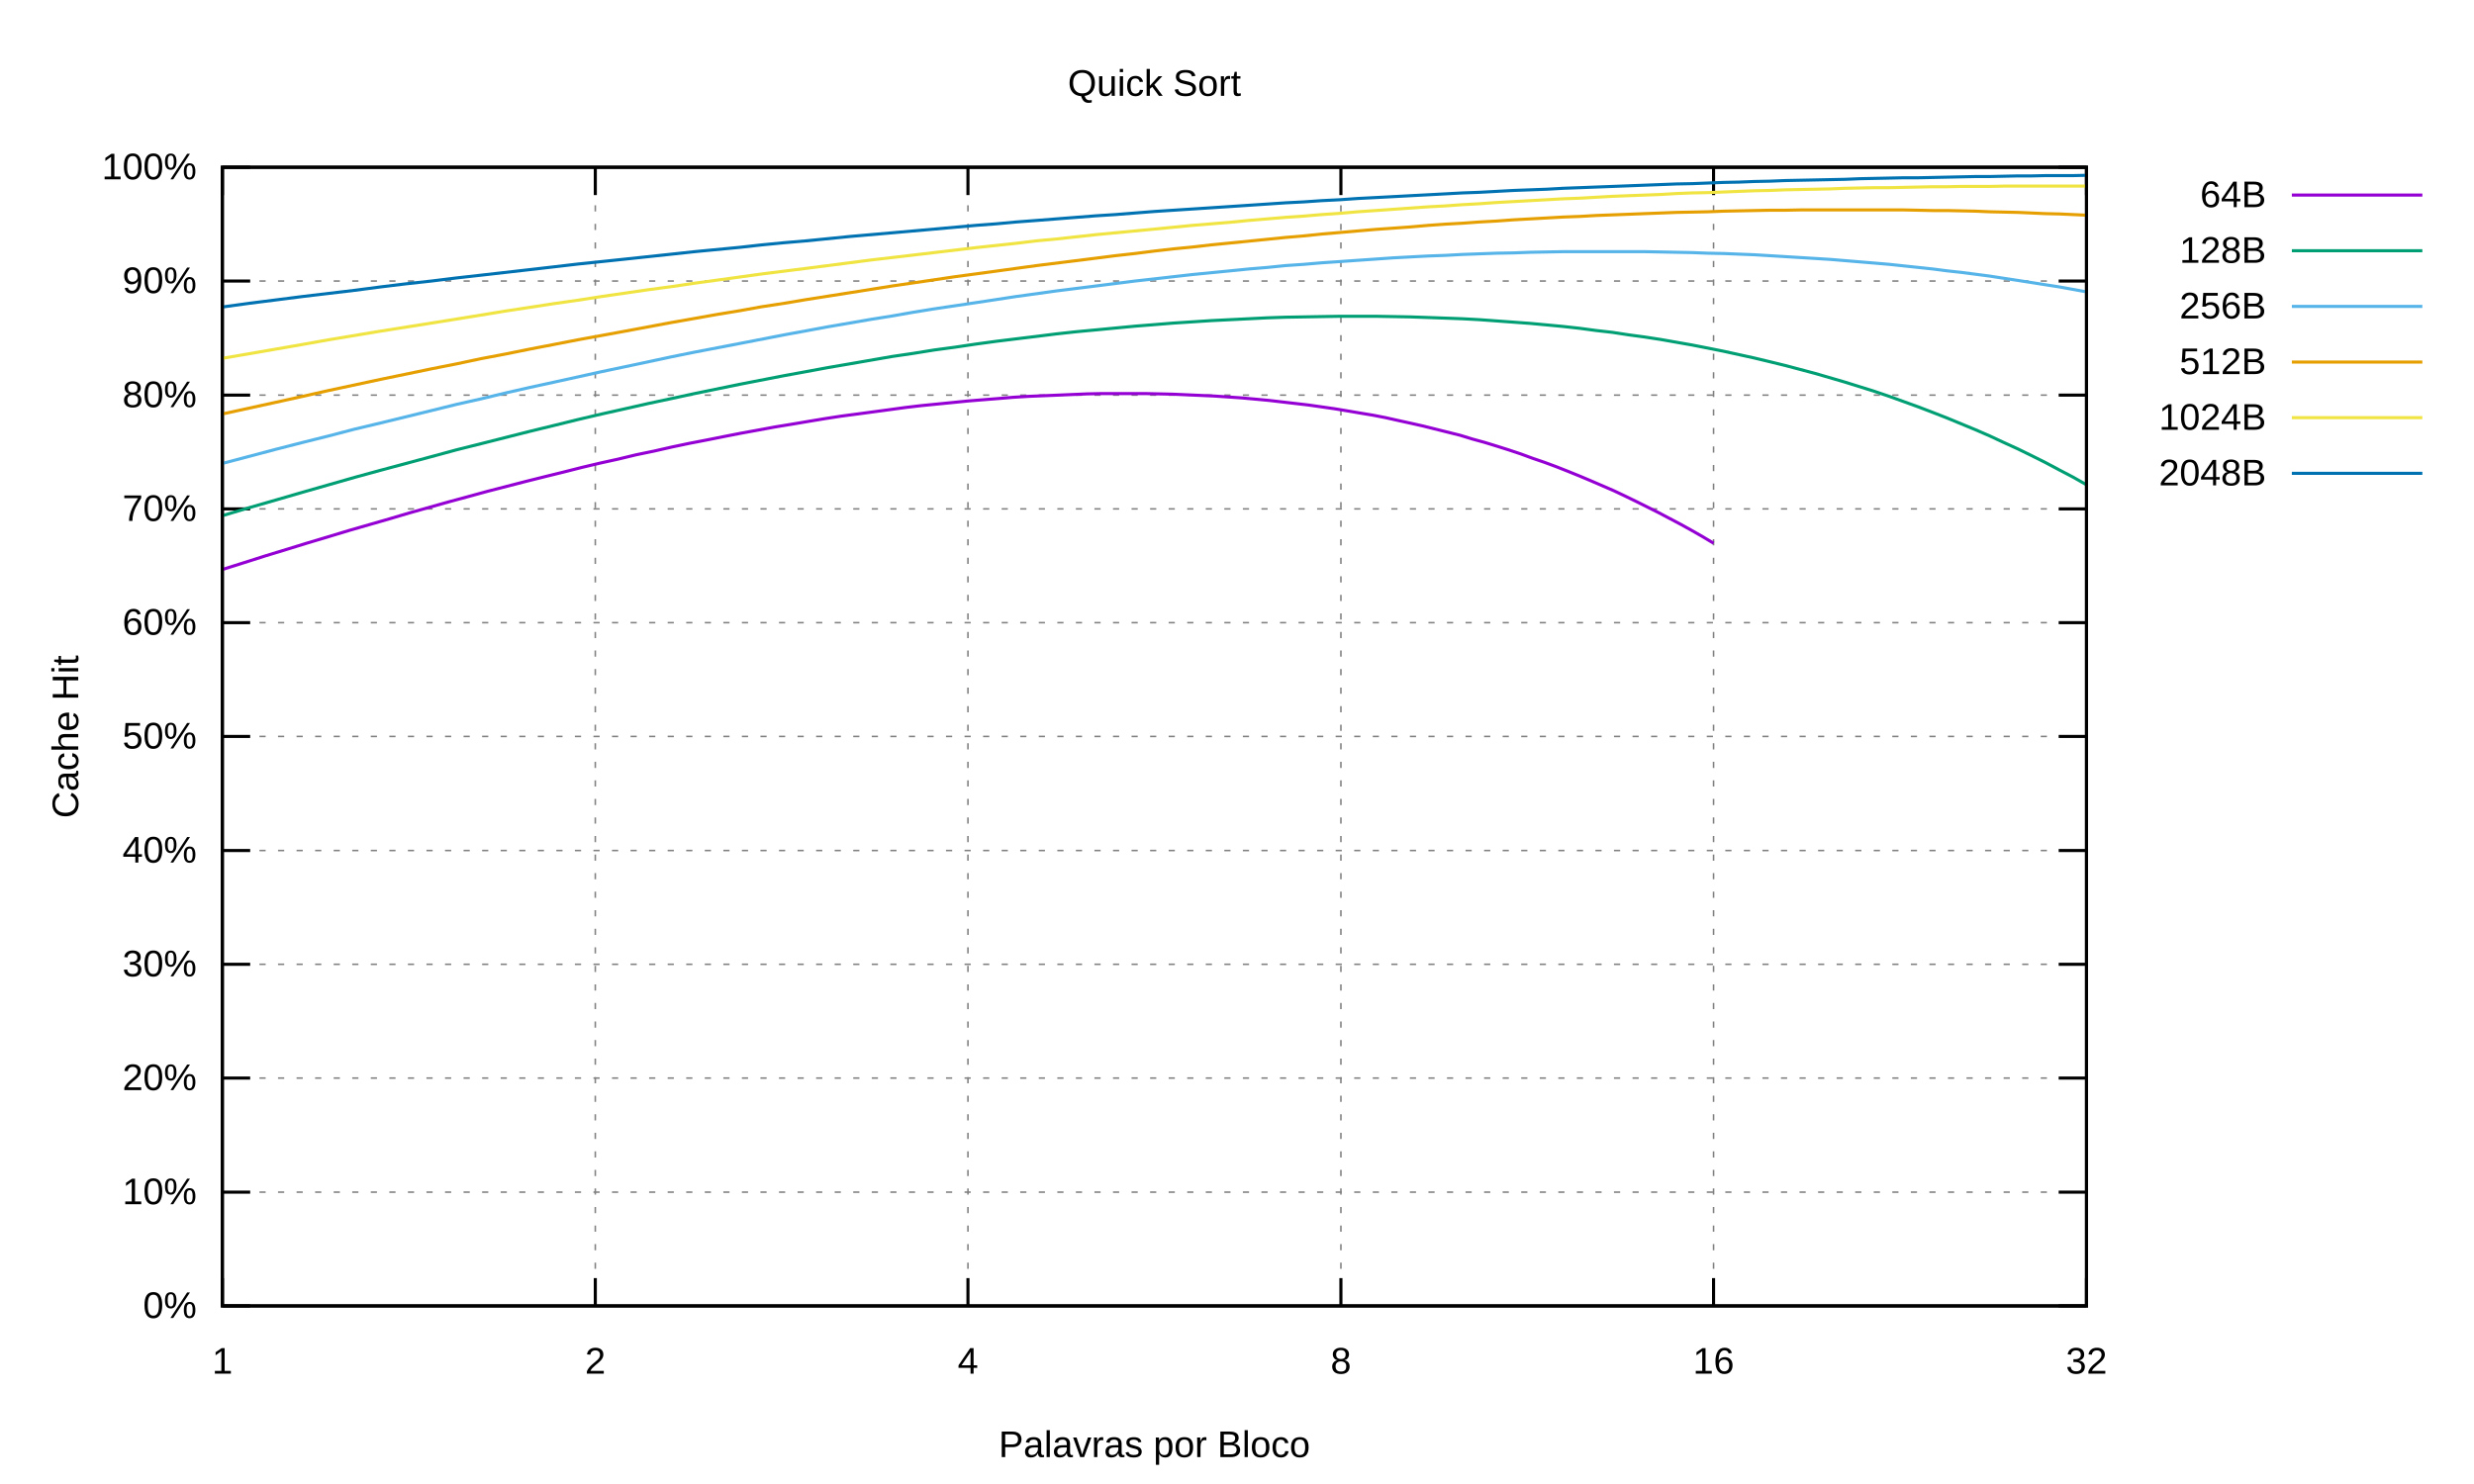
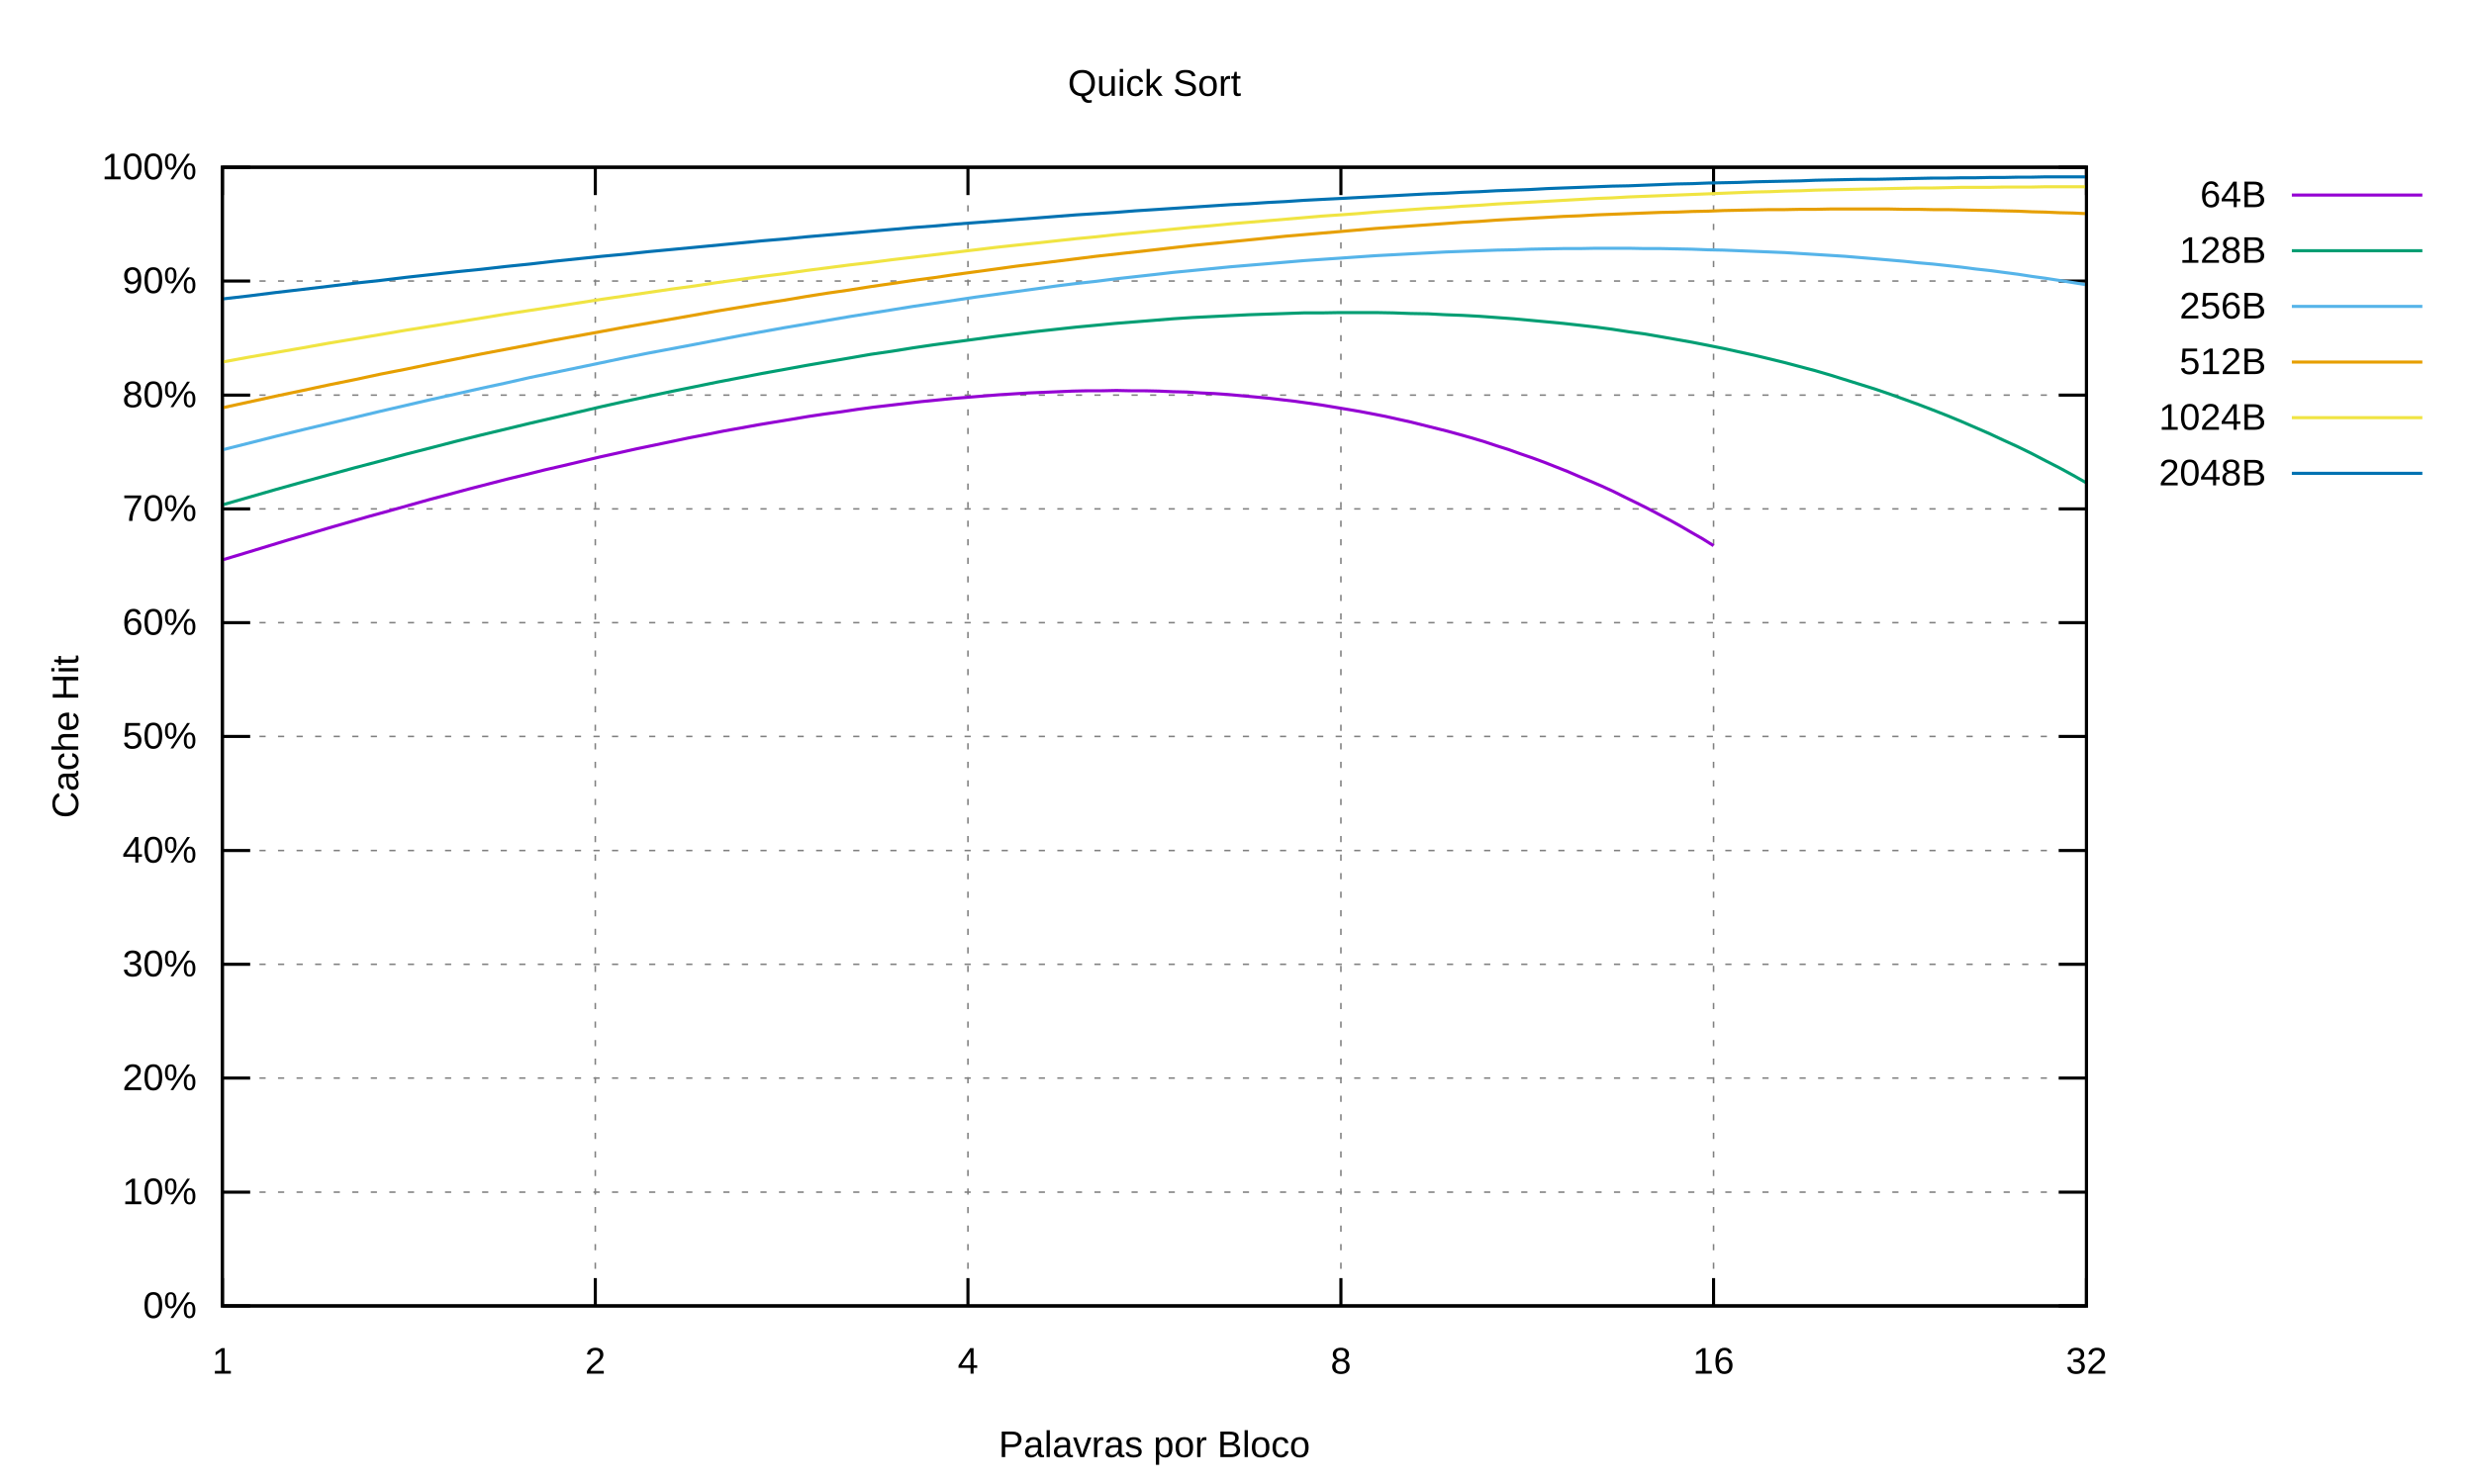
<svg xmlns="http://www.w3.org/2000/svg" xmlns:xlink="http://www.w3.org/1999/xlink" width="800" height="480" viewBox="0 0 800 480">
  <g id="gnuplot_canvas">
    <rect x="0" y="0" width="800" height="480" fill="none" />
    <defs>
      <circle id="gpDot" r="0.5" stroke-width="0.5" stroke="currentColor" />
      <path id="gpPt0" stroke-width="0.222" stroke="currentColor" d="M-1,0 h2 M0,-1 v2" />
      <path id="gpPt1" stroke-width="0.222" stroke="currentColor" d="M-1,-1 L1,1 M1,-1 L-1,1" />
      <path id="gpPt2" stroke-width="0.222" stroke="currentColor" d="M-1,0 L1,0 M0,-1 L0,1 M-1,-1 L1,1 M-1,1 L1,-1" />
      <rect id="gpPt3" stroke-width="0.222" stroke="currentColor" x="-1" y="-1" width="2" height="2" />
      <rect id="gpPt4" stroke-width="0.222" stroke="currentColor" fill="currentColor" x="-1" y="-1" width="2" height="2" />
      <circle id="gpPt5" stroke-width="0.222" stroke="currentColor" cx="0" cy="0" r="1" />
      <use xlink:href="#gpPt5" id="gpPt6" fill="currentColor" stroke="none" />
      <path id="gpPt7" stroke-width="0.222" stroke="currentColor" d="M0,-1.33 L-1.33,0.67 L1.33,0.67 z" />
      <use xlink:href="#gpPt7" id="gpPt8" fill="currentColor" stroke="none" />
      <use xlink:href="#gpPt7" id="gpPt9" stroke="currentColor" transform="rotate(180)" />
      <use xlink:href="#gpPt9" id="gpPt10" fill="currentColor" stroke="none" />
      <use xlink:href="#gpPt3" id="gpPt11" stroke="currentColor" transform="rotate(45)" />
      <use xlink:href="#gpPt11" id="gpPt12" fill="currentColor" stroke="none" />
      <path id="gpPt13" stroke-width="0.222" stroke="currentColor" d="M0,1.330 L1.265,0.411 L0.782,-1.067 L-0.782,-1.076 L-1.265,0.411 z" />
      <use xlink:href="#gpPt13" id="gpPt14" fill="currentColor" stroke="none" />
      <filter id="textbox" filterUnits="objectBoundingBox" x="0" y="0" height="1" width="1">
        <feFlood flood-color="white" flood-opacity="1" result="bgnd" />
        <feComposite in="SourceGraphic" in2="bgnd" operator="atop" />
      </filter>
      <filter id="greybox" filterUnits="objectBoundingBox" x="0" y="0" height="1" width="1">
        <feFlood flood-color="lightgrey" flood-opacity="1" result="grey" />
        <feComposite in="SourceGraphic" in2="grey" operator="atop" />
      </filter>
    </defs>
    <g fill="none" color="white" stroke="currentColor" stroke-width="1.00" stroke-linecap="butt" stroke-linejoin="miter">
</g>
    <g fill="none" color="black" stroke="currentColor" stroke-width="1.00" stroke-linecap="butt" stroke-linejoin="miter">
</g>
    <g fill="none" color="black" stroke="black" stroke-width="0.50" stroke-linecap="butt" stroke-linejoin="miter">
</g>
    <g fill="none" color="gray" stroke="currentColor" stroke-width="0.50" stroke-linecap="butt" stroke-linejoin="miter">
      <path stroke="gray" stroke-dasharray="2,4" class="gridline" d="M71.9,422.4 L674.7,422.4  " />
    </g>
    <g fill="none" color="gray" stroke="gray" stroke-width="1.00" stroke-linecap="butt" stroke-linejoin="miter">
</g>
    <g fill="none" color="black" stroke="currentColor" stroke-width="1.00" stroke-linecap="butt" stroke-linejoin="miter">
      <path stroke="black" d="M71.9,422.4 L80.9,422.4 M674.7,422.4 L665.7,422.4  " />
      <g transform="translate(63.6,426.3)" stroke="none" fill="black" font-family="Arial" font-size="12.00" text-anchor="end">
        <text>
          <tspan font-family="Arial">0%</tspan>
        </text>
      </g>
    </g>
    <g fill="none" color="black" stroke="currentColor" stroke-width="1.00" stroke-linecap="butt" stroke-linejoin="miter">
</g>
    <g fill="none" color="black" stroke="black" stroke-width="0.50" stroke-linecap="butt" stroke-linejoin="miter">
</g>
    <g fill="none" color="gray" stroke="currentColor" stroke-width="0.50" stroke-linecap="butt" stroke-linejoin="miter">
      <path stroke="gray" stroke-dasharray="2,4" class="gridline" d="M71.9,385.6 L674.7,385.6  " />
    </g>
    <g fill="none" color="gray" stroke="gray" stroke-width="1.00" stroke-linecap="butt" stroke-linejoin="miter">
</g>
    <g fill="none" color="black" stroke="currentColor" stroke-width="1.00" stroke-linecap="butt" stroke-linejoin="miter">
      <path stroke="black" d="M71.9,385.6 L80.9,385.6 M674.7,385.6 L665.7,385.6  " />
      <g transform="translate(63.6,389.5)" stroke="none" fill="black" font-family="Arial" font-size="12.00" text-anchor="end">
        <text>
          <tspan font-family="Arial">10%</tspan>
        </text>
      </g>
    </g>
    <g fill="none" color="black" stroke="currentColor" stroke-width="1.00" stroke-linecap="butt" stroke-linejoin="miter">
</g>
    <g fill="none" color="black" stroke="black" stroke-width="0.50" stroke-linecap="butt" stroke-linejoin="miter">
</g>
    <g fill="none" color="gray" stroke="currentColor" stroke-width="0.50" stroke-linecap="butt" stroke-linejoin="miter">
      <path stroke="gray" stroke-dasharray="2,4" class="gridline" d="M71.9,348.7 L674.7,348.7  " />
    </g>
    <g fill="none" color="gray" stroke="gray" stroke-width="1.00" stroke-linecap="butt" stroke-linejoin="miter">
</g>
    <g fill="none" color="black" stroke="currentColor" stroke-width="1.00" stroke-linecap="butt" stroke-linejoin="miter">
      <path stroke="black" d="M71.9,348.7 L80.9,348.7 M674.7,348.7 L665.7,348.7  " />
      <g transform="translate(63.6,352.6)" stroke="none" fill="black" font-family="Arial" font-size="12.00" text-anchor="end">
        <text>
          <tspan font-family="Arial">20%</tspan>
        </text>
      </g>
    </g>
    <g fill="none" color="black" stroke="currentColor" stroke-width="1.00" stroke-linecap="butt" stroke-linejoin="miter">
</g>
    <g fill="none" color="black" stroke="black" stroke-width="0.50" stroke-linecap="butt" stroke-linejoin="miter">
</g>
    <g fill="none" color="gray" stroke="currentColor" stroke-width="0.50" stroke-linecap="butt" stroke-linejoin="miter">
      <path stroke="gray" stroke-dasharray="2,4" class="gridline" d="M71.9,311.9 L674.7,311.9  " />
    </g>
    <g fill="none" color="gray" stroke="gray" stroke-width="1.00" stroke-linecap="butt" stroke-linejoin="miter">
</g>
    <g fill="none" color="black" stroke="currentColor" stroke-width="1.00" stroke-linecap="butt" stroke-linejoin="miter">
      <path stroke="black" d="M71.9,311.9 L80.9,311.9 M674.7,311.9 L665.7,311.9  " />
      <g transform="translate(63.6,315.8)" stroke="none" fill="black" font-family="Arial" font-size="12.00" text-anchor="end">
        <text>
          <tspan font-family="Arial">30%</tspan>
        </text>
      </g>
    </g>
    <g fill="none" color="black" stroke="currentColor" stroke-width="1.00" stroke-linecap="butt" stroke-linejoin="miter">
</g>
    <g fill="none" color="black" stroke="black" stroke-width="0.50" stroke-linecap="butt" stroke-linejoin="miter">
</g>
    <g fill="none" color="gray" stroke="currentColor" stroke-width="0.50" stroke-linecap="butt" stroke-linejoin="miter">
      <path stroke="gray" stroke-dasharray="2,4" class="gridline" d="M71.9,275.1 L674.7,275.1  " />
    </g>
    <g fill="none" color="gray" stroke="gray" stroke-width="1.00" stroke-linecap="butt" stroke-linejoin="miter">
</g>
    <g fill="none" color="black" stroke="currentColor" stroke-width="1.00" stroke-linecap="butt" stroke-linejoin="miter">
      <path stroke="black" d="M71.9,275.1 L80.9,275.1 M674.7,275.1 L665.7,275.1  " />
      <g transform="translate(63.6,279.0)" stroke="none" fill="black" font-family="Arial" font-size="12.00" text-anchor="end">
        <text>
          <tspan font-family="Arial">40%</tspan>
        </text>
      </g>
    </g>
    <g fill="none" color="black" stroke="currentColor" stroke-width="1.00" stroke-linecap="butt" stroke-linejoin="miter">
</g>
    <g fill="none" color="black" stroke="black" stroke-width="0.50" stroke-linecap="butt" stroke-linejoin="miter">
</g>
    <g fill="none" color="gray" stroke="currentColor" stroke-width="0.50" stroke-linecap="butt" stroke-linejoin="miter">
      <path stroke="gray" stroke-dasharray="2,4" class="gridline" d="M71.9,238.2 L674.7,238.2  " />
    </g>
    <g fill="none" color="gray" stroke="gray" stroke-width="1.00" stroke-linecap="butt" stroke-linejoin="miter">
</g>
    <g fill="none" color="black" stroke="currentColor" stroke-width="1.00" stroke-linecap="butt" stroke-linejoin="miter">
      <path stroke="black" d="M71.9,238.2 L80.9,238.2 M674.7,238.2 L665.7,238.2  " />
      <g transform="translate(63.6,242.1)" stroke="none" fill="black" font-family="Arial" font-size="12.00" text-anchor="end">
        <text>
          <tspan font-family="Arial">50%</tspan>
        </text>
      </g>
    </g>
    <g fill="none" color="black" stroke="currentColor" stroke-width="1.00" stroke-linecap="butt" stroke-linejoin="miter">
</g>
    <g fill="none" color="black" stroke="black" stroke-width="0.50" stroke-linecap="butt" stroke-linejoin="miter">
</g>
    <g fill="none" color="gray" stroke="currentColor" stroke-width="0.50" stroke-linecap="butt" stroke-linejoin="miter">
      <path stroke="gray" stroke-dasharray="2,4" class="gridline" d="M71.9,201.4 L674.7,201.4  " />
    </g>
    <g fill="none" color="gray" stroke="gray" stroke-width="1.00" stroke-linecap="butt" stroke-linejoin="miter">
</g>
    <g fill="none" color="black" stroke="currentColor" stroke-width="1.00" stroke-linecap="butt" stroke-linejoin="miter">
      <path stroke="black" d="M71.9,201.4 L80.9,201.4 M674.7,201.4 L665.7,201.4  " />
      <g transform="translate(63.6,205.3)" stroke="none" fill="black" font-family="Arial" font-size="12.00" text-anchor="end">
        <text>
          <tspan font-family="Arial">60%</tspan>
        </text>
      </g>
    </g>
    <g fill="none" color="black" stroke="currentColor" stroke-width="1.00" stroke-linecap="butt" stroke-linejoin="miter">
</g>
    <g fill="none" color="black" stroke="black" stroke-width="0.50" stroke-linecap="butt" stroke-linejoin="miter">
</g>
    <g fill="none" color="gray" stroke="currentColor" stroke-width="0.50" stroke-linecap="butt" stroke-linejoin="miter">
      <path stroke="gray" stroke-dasharray="2,4" class="gridline" d="M71.9,164.6 L674.7,164.6  " />
    </g>
    <g fill="none" color="gray" stroke="gray" stroke-width="1.00" stroke-linecap="butt" stroke-linejoin="miter">
</g>
    <g fill="none" color="black" stroke="currentColor" stroke-width="1.00" stroke-linecap="butt" stroke-linejoin="miter">
      <path stroke="black" d="M71.9,164.6 L80.9,164.6 M674.7,164.6 L665.7,164.6  " />
      <g transform="translate(63.6,168.5)" stroke="none" fill="black" font-family="Arial" font-size="12.00" text-anchor="end">
        <text>
          <tspan font-family="Arial">70%</tspan>
        </text>
      </g>
    </g>
    <g fill="none" color="black" stroke="currentColor" stroke-width="1.00" stroke-linecap="butt" stroke-linejoin="miter">
</g>
    <g fill="none" color="black" stroke="black" stroke-width="0.50" stroke-linecap="butt" stroke-linejoin="miter">
</g>
    <g fill="none" color="gray" stroke="currentColor" stroke-width="0.50" stroke-linecap="butt" stroke-linejoin="miter">
      <path stroke="gray" stroke-dasharray="2,4" class="gridline" d="M71.9,127.8 L674.7,127.8  " />
    </g>
    <g fill="none" color="gray" stroke="gray" stroke-width="1.00" stroke-linecap="butt" stroke-linejoin="miter">
</g>
    <g fill="none" color="black" stroke="currentColor" stroke-width="1.00" stroke-linecap="butt" stroke-linejoin="miter">
      <path stroke="black" d="M71.9,127.8 L80.9,127.8 M674.7,127.8 L665.7,127.8  " />
      <g transform="translate(63.6,131.7)" stroke="none" fill="black" font-family="Arial" font-size="12.00" text-anchor="end">
        <text>
          <tspan font-family="Arial">80%</tspan>
        </text>
      </g>
    </g>
    <g fill="none" color="black" stroke="currentColor" stroke-width="1.00" stroke-linecap="butt" stroke-linejoin="miter">
</g>
    <g fill="none" color="black" stroke="black" stroke-width="0.50" stroke-linecap="butt" stroke-linejoin="miter">
</g>
    <g fill="none" color="gray" stroke="currentColor" stroke-width="0.50" stroke-linecap="butt" stroke-linejoin="miter">
      <path stroke="gray" stroke-dasharray="2,4" class="gridline" d="M71.9,90.9 L674.7,90.9  " />
    </g>
    <g fill="none" color="gray" stroke="gray" stroke-width="1.00" stroke-linecap="butt" stroke-linejoin="miter">
</g>
    <g fill="none" color="black" stroke="currentColor" stroke-width="1.00" stroke-linecap="butt" stroke-linejoin="miter">
      <path stroke="black" d="M71.9,90.9 L80.9,90.9 M674.7,90.9 L665.7,90.9  " />
      <g transform="translate(63.6,94.8)" stroke="none" fill="black" font-family="Arial" font-size="12.00" text-anchor="end">
        <text>
          <tspan font-family="Arial">90%</tspan>
        </text>
      </g>
    </g>
    <g fill="none" color="black" stroke="currentColor" stroke-width="1.00" stroke-linecap="butt" stroke-linejoin="miter">
</g>
    <g fill="none" color="black" stroke="black" stroke-width="0.50" stroke-linecap="butt" stroke-linejoin="miter">
</g>
    <g fill="none" color="gray" stroke="currentColor" stroke-width="0.50" stroke-linecap="butt" stroke-linejoin="miter">
      <path stroke="gray" stroke-dasharray="2,4" class="gridline" d="M71.9,54.1 L674.7,54.1  " />
    </g>
    <g fill="none" color="gray" stroke="gray" stroke-width="1.00" stroke-linecap="butt" stroke-linejoin="miter">
</g>
    <g fill="none" color="black" stroke="currentColor" stroke-width="1.00" stroke-linecap="butt" stroke-linejoin="miter">
      <path stroke="black" d="M71.9,54.1 L80.9,54.1 M674.7,54.1 L665.7,54.1  " />
      <g transform="translate(63.6,58.0)" stroke="none" fill="black" font-family="Arial" font-size="12.00" text-anchor="end">
        <text>
          <tspan font-family="Arial">100%</tspan>
        </text>
      </g>
    </g>
    <g fill="none" color="black" stroke="currentColor" stroke-width="1.00" stroke-linecap="butt" stroke-linejoin="miter">
</g>
    <g fill="none" color="black" stroke="black" stroke-width="0.50" stroke-linecap="butt" stroke-linejoin="miter">
</g>
    <g fill="none" color="gray" stroke="currentColor" stroke-width="0.50" stroke-linecap="butt" stroke-linejoin="miter">
      <path stroke="gray" stroke-dasharray="2,4" class="gridline" d="M71.9,422.4 L71.9,54.1  " />
    </g>
    <g fill="none" color="gray" stroke="gray" stroke-width="1.00" stroke-linecap="butt" stroke-linejoin="miter">
</g>
    <g fill="none" color="black" stroke="currentColor" stroke-width="1.00" stroke-linecap="butt" stroke-linejoin="miter">
      <path stroke="black" d="M71.9,422.4 L71.9,413.4 M71.9,54.1 L71.9,63.1  " />
      <g transform="translate(71.9,444.3)" stroke="none" fill="black" font-family="Arial" font-size="12.00" text-anchor="middle">
        <text>
          <tspan font-family="Arial"> 1</tspan>
        </text>
      </g>
    </g>
    <g fill="none" color="black" stroke="currentColor" stroke-width="1.00" stroke-linecap="butt" stroke-linejoin="miter">
</g>
    <g fill="none" color="black" stroke="black" stroke-width="0.50" stroke-linecap="butt" stroke-linejoin="miter">
</g>
    <g fill="none" color="gray" stroke="currentColor" stroke-width="0.50" stroke-linecap="butt" stroke-linejoin="miter">
      <path stroke="gray" stroke-dasharray="2,4" class="gridline" d="M192.5,422.4 L192.5,54.1  " />
    </g>
    <g fill="none" color="gray" stroke="gray" stroke-width="1.00" stroke-linecap="butt" stroke-linejoin="miter">
</g>
    <g fill="none" color="black" stroke="currentColor" stroke-width="1.00" stroke-linecap="butt" stroke-linejoin="miter">
      <path stroke="black" d="M192.5,422.4 L192.5,413.4 M192.5,54.1 L192.5,63.1  " />
      <g transform="translate(192.5,444.3)" stroke="none" fill="black" font-family="Arial" font-size="12.00" text-anchor="middle">
        <text>
          <tspan font-family="Arial"> 2</tspan>
        </text>
      </g>
    </g>
    <g fill="none" color="black" stroke="currentColor" stroke-width="1.00" stroke-linecap="butt" stroke-linejoin="miter">
</g>
    <g fill="none" color="black" stroke="black" stroke-width="0.50" stroke-linecap="butt" stroke-linejoin="miter">
</g>
    <g fill="none" color="gray" stroke="currentColor" stroke-width="0.50" stroke-linecap="butt" stroke-linejoin="miter">
      <path stroke="gray" stroke-dasharray="2,4" class="gridline" d="M313.0,422.4 L313.0,54.1  " />
    </g>
    <g fill="none" color="gray" stroke="gray" stroke-width="1.00" stroke-linecap="butt" stroke-linejoin="miter">
</g>
    <g fill="none" color="black" stroke="currentColor" stroke-width="1.00" stroke-linecap="butt" stroke-linejoin="miter">
      <path stroke="black" d="M313.0,422.4 L313.0,413.4 M313.0,54.1 L313.0,63.1  " />
      <g transform="translate(313.0,444.3)" stroke="none" fill="black" font-family="Arial" font-size="12.00" text-anchor="middle">
        <text>
          <tspan font-family="Arial"> 4</tspan>
        </text>
      </g>
    </g>
    <g fill="none" color="black" stroke="currentColor" stroke-width="1.00" stroke-linecap="butt" stroke-linejoin="miter">
</g>
    <g fill="none" color="black" stroke="black" stroke-width="0.50" stroke-linecap="butt" stroke-linejoin="miter">
</g>
    <g fill="none" color="gray" stroke="currentColor" stroke-width="0.50" stroke-linecap="butt" stroke-linejoin="miter">
      <path stroke="gray" stroke-dasharray="2,4" class="gridline" d="M433.6,422.4 L433.6,54.1  " />
    </g>
    <g fill="none" color="gray" stroke="gray" stroke-width="1.00" stroke-linecap="butt" stroke-linejoin="miter">
</g>
    <g fill="none" color="black" stroke="currentColor" stroke-width="1.00" stroke-linecap="butt" stroke-linejoin="miter">
      <path stroke="black" d="M433.6,422.4 L433.6,413.4 M433.6,54.1 L433.6,63.1  " />
      <g transform="translate(433.6,444.3)" stroke="none" fill="black" font-family="Arial" font-size="12.00" text-anchor="middle">
        <text>
          <tspan font-family="Arial"> 8</tspan>
        </text>
      </g>
    </g>
    <g fill="none" color="black" stroke="currentColor" stroke-width="1.00" stroke-linecap="butt" stroke-linejoin="miter">
</g>
    <g fill="none" color="black" stroke="black" stroke-width="0.50" stroke-linecap="butt" stroke-linejoin="miter">
</g>
    <g fill="none" color="gray" stroke="currentColor" stroke-width="0.50" stroke-linecap="butt" stroke-linejoin="miter">
      <path stroke="gray" stroke-dasharray="2,4" class="gridline" d="M554.1,422.4 L554.1,54.1  " />
    </g>
    <g fill="none" color="gray" stroke="gray" stroke-width="1.00" stroke-linecap="butt" stroke-linejoin="miter">
</g>
    <g fill="none" color="black" stroke="currentColor" stroke-width="1.00" stroke-linecap="butt" stroke-linejoin="miter">
      <path stroke="black" d="M554.1,422.4 L554.1,413.4 M554.1,54.1 L554.1,63.1  " />
      <g transform="translate(554.1,444.3)" stroke="none" fill="black" font-family="Arial" font-size="12.00" text-anchor="middle">
        <text>
          <tspan font-family="Arial"> 16</tspan>
        </text>
      </g>
    </g>
    <g fill="none" color="black" stroke="currentColor" stroke-width="1.00" stroke-linecap="butt" stroke-linejoin="miter">
</g>
    <g fill="none" color="black" stroke="black" stroke-width="0.50" stroke-linecap="butt" stroke-linejoin="miter">
</g>
    <g fill="none" color="gray" stroke="currentColor" stroke-width="0.50" stroke-linecap="butt" stroke-linejoin="miter">
      <path stroke="gray" stroke-dasharray="2,4" class="gridline" d="M674.7,422.4 L674.7,54.1  " />
    </g>
    <g fill="none" color="gray" stroke="gray" stroke-width="1.00" stroke-linecap="butt" stroke-linejoin="miter">
</g>
    <g fill="none" color="black" stroke="currentColor" stroke-width="1.00" stroke-linecap="butt" stroke-linejoin="miter">
      <path stroke="black" d="M674.7,422.4 L674.7,413.4 M674.7,54.1 L674.7,63.1  " />
      <g transform="translate(674.7,444.3)" stroke="none" fill="black" font-family="Arial" font-size="12.00" text-anchor="middle">
        <text>
          <tspan font-family="Arial"> 32</tspan>
        </text>
      </g>
    </g>
    <g fill="none" color="black" stroke="currentColor" stroke-width="1.00" stroke-linecap="butt" stroke-linejoin="miter">
</g>
    <g fill="none" color="black" stroke="currentColor" stroke-width="1.00" stroke-linecap="butt" stroke-linejoin="miter">
      <path stroke="black" d="M71.9,54.1 L71.9,422.4 L674.7,422.4 L674.7,54.1 L71.9,54.1 Z  " />
    </g>
    <g fill="none" color="black" stroke="currentColor" stroke-width="1.00" stroke-linecap="butt" stroke-linejoin="miter">
      <g transform="translate(25.3,238.3) rotate(270)" stroke="none" fill="black" font-family="Arial" font-size="12.00" text-anchor="middle">
        <text>
          <tspan font-family="Arial">Cache Hit</tspan>
        </text>
      </g>
    </g>
    <g fill="none" color="black" stroke="currentColor" stroke-width="1.00" stroke-linecap="butt" stroke-linejoin="miter">
      <g transform="translate(373.3,471.3)" stroke="none" fill="black" font-family="Arial" font-size="12.00" text-anchor="middle">
        <text>
          <tspan font-family="Arial">Palavras por Bloco</tspan>
        </text>
      </g>
    </g>
    <g fill="none" color="black" stroke="currentColor" stroke-width="1.00" stroke-linecap="butt" stroke-linejoin="miter">
      <g transform="translate(373.3,31.0)" stroke="none" fill="black" font-family="Arial" font-size="12.00" text-anchor="middle">
        <text>
          <tspan font-family="Arial">Quick Sort</tspan>
        </text>
      </g>
    </g>
    <g fill="none" color="black" stroke="currentColor" stroke-width="1.00" stroke-linecap="butt" stroke-linejoin="miter">
</g>
    <g id="gnuplot_plot_1">
      <g fill="none" color="black" stroke="currentColor" stroke-width="1.00" stroke-linecap="butt" stroke-linejoin="miter">
        <g transform="translate(732.8,67.0)" stroke="none" fill="black" font-family="Arial" font-size="12.00" text-anchor="end">
          <text>
            <tspan font-family="Arial">64B</tspan>
          </text>
        </g>
      </g>
      <g fill="none" color="black" stroke="currentColor" stroke-width="1.00" stroke-linecap="butt" stroke-linejoin="miter">
-         <path stroke="rgb(148,   0, 211)" d="M741.1,63.1 L783.3,63.1 M71.9,184.2 L78.9,182.0 L85.8,179.8 L92.7,177.7 L99.5,175.6 L106.2,173.6   L112.8,171.6 L119.4,169.7 L126.0,167.8 L132.4,165.9 L138.8,164.1 L145.2,162.3 L151.5,160.6 L157.7,158.9   L163.9,157.3 L170.1,155.7 L176.1,154.2 L182.2,152.7 L188.1,151.2 L194.0,149.8 L199.9,148.5 L205.7,147.1   L211.5,145.9 L217.2,144.6 L222.9,143.4 L228.6,142.3 L234.1,141.2 L239.7,140.1 L245.2,139.1 L250.6,138.1   L256.1,137.2 L261.4,136.3 L266.8,135.4 L272.0,134.6 L277.3,133.9 L282.5,133.2 L287.7,132.5 L292.8,131.8   L297.9,131.2 L303.0,130.7 L308.0,130.2 L313.0,129.7 L317.9,129.3 L322.9,128.9 L327.7,128.5 L332.6,128.2   L337.4,128.0 L342.2,127.8 L346.9,127.6 L351.6,127.4 L356.3,127.3 L361.0,127.3 L365.6,127.3 L370.2,127.3   L374.8,127.4 L379.3,127.5 L383.8,127.7 L388.3,127.9 L392.7,128.1 L397.1,128.4 L401.5,128.7 L405.9,129.1   L410.2,129.5 L414.5,130.0 L418.8,130.5 L423.1,131.0 L427.3,131.6 L431.5,132.2 L435.7,132.9 L439.8,133.6   L444.0,134.3 L448.1,135.1 L452.1,136.0 L456.2,136.9 L460.2,137.8 L464.2,138.8 L468.2,139.8 L472.2,140.8   L476.1,142.0 L480.1,143.1 L484.0,144.3 L487.8,145.5 L491.7,146.8 L495.5,148.2 L499.3,149.5 L503.1,150.9   L506.9,152.4 L510.6,153.9 L514.4,155.5 L518.1,157.1 L521.8,158.7 L525.4,160.4 L529.1,162.2 L532.7,164.0   L536.3,165.8 L539.9,167.7 L543.5,169.6 L547.1,171.6 L550.6,173.6 L554.1,175.7  " />
+         <path stroke="rgb(148,   0, 211)" d="M741.1,63.1 L783.3,63.1 M71.9,181.1 L78.9,179.0 L85.8,176.9 L92.7,174.8 L99.5,172.8 L106.2,170.8   L112.8,168.9 L119.4,167.0 L126.0,165.2 L132.4,163.4 L138.8,161.6 L145.2,159.9 L151.5,158.2 L157.7,156.6   L163.9,155.0 L170.1,153.5 L176.1,152.0 L182.2,150.6 L188.1,149.2 L194.0,147.8 L199.9,146.5 L205.7,145.2   L211.5,144.0 L217.2,142.8 L222.9,141.6 L228.6,140.5 L234.1,139.4 L239.7,138.4 L245.2,137.4 L250.6,136.5   L256.1,135.6 L261.4,134.7 L266.8,133.9 L272.0,133.2 L277.3,132.4 L282.5,131.7 L287.7,131.1 L292.8,130.5   L297.9,129.9 L303.0,129.4 L308.0,128.9 L313.0,128.5 L317.9,128.1 L322.9,127.7 L327.7,127.4 L332.6,127.1   L337.4,126.9 L342.2,126.7 L346.9,126.5 L351.6,126.4 L356.3,126.4 L361.0,126.3 L365.6,126.4 L370.2,126.4   L374.8,126.5 L379.3,126.7 L383.8,126.8 L388.3,127.1 L392.7,127.3 L397.1,127.6 L401.5,128.0 L405.9,128.4   L410.2,128.8 L414.5,129.3 L418.8,129.8 L423.1,130.4 L427.3,131.0 L431.5,131.7 L435.7,132.4 L439.8,133.1   L444.0,133.9 L448.1,134.7 L452.1,135.6 L456.2,136.5 L460.2,137.5 L464.2,138.5 L468.2,139.5 L472.2,140.6   L476.1,141.7 L480.1,142.9 L484.0,144.2 L487.8,145.4 L491.7,146.8 L495.5,148.1 L499.3,149.5 L503.1,151.0   L506.9,152.5 L510.6,154.1 L514.4,155.7 L518.1,157.3 L521.8,159.0 L525.4,160.8 L529.1,162.6 L532.7,164.4   L536.3,166.3 L539.9,168.2 L543.5,170.2 L547.1,172.3 L550.6,174.3 L554.1,176.5  " />
      </g>
    </g>
    <g id="gnuplot_plot_2">
      <g fill="none" color="black" stroke="currentColor" stroke-width="1.00" stroke-linecap="butt" stroke-linejoin="miter">
        <g transform="translate(732.8,85.0)" stroke="none" fill="black" font-family="Arial" font-size="12.00" text-anchor="end">
          <text>
            <tspan font-family="Arial">128B</tspan>
          </text>
        </g>
      </g>
      <g fill="none" color="black" stroke="currentColor" stroke-width="1.00" stroke-linecap="butt" stroke-linejoin="miter">
-         <path stroke="rgb(  0, 158, 115)" d="M741.1,81.1 L783.3,81.1 M71.9,166.8 L80.6,164.2 L89.3,161.7 L97.9,159.2 L106.3,156.8 L114.7,154.4   L123.1,152.1 L131.3,149.9 L139.5,147.7 L147.6,145.5 L155.6,143.5 L163.5,141.5 L171.4,139.5 L179.2,137.6   L186.9,135.7 L194.6,133.9 L202.2,132.2 L209.7,130.5 L217.2,128.9 L224.6,127.3 L231.9,125.8 L239.2,124.3   L246.4,122.9 L253.6,121.5 L260.7,120.2 L267.7,118.9 L274.7,117.7 L281.6,116.5 L288.5,115.3 L295.3,114.3   L302.1,113.2 L308.8,112.3 L315.5,111.3 L322.1,110.4 L328.6,109.6 L335.2,108.8 L341.6,108.0 L348.0,107.3   L354.4,106.7 L360.7,106.1 L367.0,105.5 L373.3,105.0 L379.4,104.5 L385.6,104.1 L391.7,103.7 L397.8,103.4   L403.8,103.1 L409.8,102.8 L415.7,102.6 L421.6,102.5 L427.4,102.4 L433.3,102.3 L439.0,102.3 L444.8,102.3   L450.5,102.4 L456.1,102.5 L461.8,102.7 L467.4,102.9 L472.9,103.1 L478.4,103.4 L483.9,103.8 L489.4,104.2   L494.8,104.6 L500.2,105.1 L505.5,105.6 L510.9,106.2 L516.1,106.9 L521.4,107.5 L526.6,108.3 L531.8,109.0   L537.0,109.8 L542.1,110.7 L547.2,111.6 L552.3,112.6 L557.3,113.6 L562.3,114.7 L567.3,115.8 L572.3,117.0   L577.2,118.2 L582.1,119.5 L587.0,120.8 L591.8,122.2 L596.6,123.6 L601.4,125.1 L606.2,126.6 L610.9,128.2   L615.6,129.9 L620.3,131.6 L625.0,133.4 L629.6,135.2 L634.2,137.1 L638.8,139.0 L643.4,141.0 L647.9,143.1   L652.5,145.2 L657.0,147.4 L661.4,149.6 L665.9,152.0 L670.3,154.3 L674.7,156.8  " />
+         <path stroke="rgb(  0, 158, 115)" d="M741.1,81.1 L783.3,81.1 M71.9,163.3 L80.6,160.8 L89.3,158.3 L97.9,155.9 L106.3,153.6 L114.7,151.3   L123.1,149.1 L131.3,146.9 L139.5,144.8 L147.6,142.7 L155.6,140.7 L163.5,138.8 L171.4,136.9 L179.2,135.1   L186.9,133.3 L194.6,131.5 L202.2,129.8 L209.7,128.2 L217.2,126.6 L224.6,125.1 L231.9,123.6 L239.2,122.2   L246.4,120.8 L253.6,119.5 L260.7,118.2 L267.7,117.0 L274.7,115.8 L281.6,114.6 L288.5,113.6 L295.3,112.5   L302.1,111.5 L308.8,110.6 L315.5,109.7 L322.1,108.8 L328.6,108.0 L335.2,107.2 L341.6,106.5 L348.0,105.8   L354.4,105.2 L360.7,104.6 L367.0,104.1 L373.3,103.6 L379.4,103.1 L385.6,102.7 L391.7,102.4 L397.8,102.1   L403.8,101.8 L409.8,101.6 L415.7,101.4 L421.6,101.2 L427.4,101.2 L433.3,101.1 L439.0,101.1 L444.8,101.1   L450.5,101.2 L456.1,101.4 L461.8,101.5 L467.4,101.8 L472.9,102.0 L478.4,102.3 L483.9,102.7 L489.4,103.1   L494.8,103.6 L500.2,104.1 L505.5,104.6 L510.9,105.2 L516.1,105.8 L521.4,106.5 L526.6,107.3 L531.8,108.0   L537.0,108.9 L542.1,109.8 L547.2,110.7 L552.3,111.7 L557.3,112.7 L562.3,113.8 L567.3,114.9 L572.3,116.1   L577.2,117.3 L582.1,118.6 L587.0,119.9 L591.8,121.3 L596.6,122.8 L601.4,124.3 L606.2,125.8 L610.9,127.4   L615.6,129.1 L620.3,130.8 L625.0,132.6 L629.6,134.4 L634.2,136.3 L638.8,138.3 L643.4,140.3 L647.9,142.4   L652.5,144.5 L657.0,146.7 L661.4,149.0 L665.9,151.3 L670.3,153.7 L674.7,156.2  " />
      </g>
    </g>
    <g id="gnuplot_plot_3">
      <g fill="none" color="black" stroke="currentColor" stroke-width="1.00" stroke-linecap="butt" stroke-linejoin="miter">
        <g transform="translate(732.8,103.0)" stroke="none" fill="black" font-family="Arial" font-size="12.00" text-anchor="end">
          <text>
            <tspan font-family="Arial">256B</tspan>
          </text>
        </g>
      </g>
      <g fill="none" color="black" stroke="currentColor" stroke-width="1.00" stroke-linecap="butt" stroke-linejoin="miter">
-         <path stroke="rgb( 86, 180, 233)" d="M741.1,99.1 L783.3,99.1 M71.9,149.9 L80.6,147.6 L89.3,145.3 L97.9,143.1 L106.3,141.0 L114.7,138.8   L123.1,136.8 L131.3,134.8 L139.5,132.8 L147.6,130.8 L155.6,129.0 L163.5,127.1 L171.4,125.3 L179.2,123.6   L186.9,121.9 L194.6,120.2 L202.2,118.6 L209.7,117.0 L217.2,115.4 L224.6,113.9 L231.9,112.5 L239.2,111.1   L246.4,109.7 L253.6,108.3 L260.7,107.0 L267.7,105.7 L274.7,104.5 L281.6,103.3 L288.5,102.2 L295.3,101.0   L302.1,99.9 L308.8,98.9 L315.5,97.9 L322.1,96.9 L328.6,95.9 L335.2,95.0 L341.6,94.1 L348.0,93.3   L354.4,92.5 L360.7,91.7 L367.0,90.9 L373.3,90.2 L379.4,89.5 L385.6,88.8 L391.7,88.2 L397.8,87.6   L403.8,87.0 L409.8,86.5 L415.7,85.9 L421.6,85.5 L427.4,85.0 L433.3,84.6 L439.0,84.2 L444.8,83.8   L450.5,83.4 L456.1,83.1 L461.8,82.8 L467.4,82.6 L472.9,82.3 L478.4,82.1 L483.9,81.9 L489.4,81.8   L494.8,81.6 L500.2,81.5 L505.5,81.4 L510.9,81.4 L516.1,81.4 L521.4,81.4 L526.6,81.4 L531.8,81.4   L537.0,81.5 L542.1,81.6 L547.2,81.7 L552.3,81.9 L557.3,82.0 L562.3,82.2 L567.3,82.4 L572.3,82.7   L577.2,83.0 L582.1,83.3 L587.0,83.6 L591.8,83.9 L596.6,84.3 L601.4,84.7 L606.2,85.1 L610.9,85.5   L615.6,86.0 L620.3,86.5 L625.0,87.0 L629.6,87.6 L634.2,88.1 L638.8,88.7 L643.4,89.3 L647.9,90.0   L652.5,90.7 L657.0,91.4 L661.4,92.1 L665.9,92.8 L670.3,93.6 L674.7,94.4  " />
+         <path stroke="rgb( 86, 180, 233)" d="M741.1,99.1 L783.3,99.1 M71.9,145.5 L80.6,143.3 L89.3,141.1 L97.9,139.0 L106.3,137.0 L114.7,135.0   L123.1,133.0 L131.3,131.1 L139.5,129.2 L147.6,127.4 L155.6,125.6 L163.5,123.9 L171.4,122.1 L179.2,120.5   L186.9,118.9 L194.6,117.3 L202.2,115.7 L209.7,114.2 L217.2,112.8 L224.6,111.4 L231.9,110.0 L239.2,108.6   L246.4,107.3 L253.6,106.0 L260.7,104.8 L267.7,103.6 L274.7,102.4 L281.6,101.3 L288.5,100.2 L295.3,99.1   L302.1,98.1 L308.8,97.1 L315.5,96.1 L322.1,95.2 L328.6,94.3 L335.2,93.4 L341.6,92.5 L348.0,91.7   L354.4,91.0 L360.7,90.2 L367.0,89.5 L373.3,88.8 L379.4,88.1 L385.6,87.5 L391.7,86.9 L397.8,86.3   L403.8,85.8 L409.8,85.3 L415.7,84.8 L421.6,84.3 L427.4,83.9 L433.3,83.5 L439.0,83.1 L444.8,82.7   L450.5,82.4 L456.1,82.1 L461.8,81.8 L467.4,81.5 L472.9,81.3 L478.4,81.1 L483.9,80.9 L489.4,80.8   L494.8,80.6 L500.2,80.5 L505.5,80.4 L510.9,80.4 L516.1,80.3 L521.4,80.3 L526.6,80.3 L531.8,80.4   L537.0,80.4 L542.1,80.5 L547.2,80.6 L552.3,80.8 L557.3,80.9 L562.3,81.1 L567.3,81.3 L572.3,81.5   L577.2,81.7 L582.1,82.0 L587.0,82.3 L591.8,82.6 L596.6,82.9 L601.4,83.3 L606.2,83.7 L610.9,84.1   L615.6,84.5 L620.3,85.0 L625.0,85.4 L629.6,85.9 L634.2,86.4 L638.8,87.0 L643.4,87.5 L647.9,88.1   L652.5,88.7 L657.0,89.4 L661.4,90.0 L665.9,90.7 L670.3,91.4 L674.7,92.1  " />
      </g>
    </g>
    <g id="gnuplot_plot_4">
      <g fill="none" color="black" stroke="currentColor" stroke-width="1.00" stroke-linecap="butt" stroke-linejoin="miter">
        <g transform="translate(732.8,121.0)" stroke="none" fill="black" font-family="Arial" font-size="12.00" text-anchor="end">
          <text>
            <tspan font-family="Arial">512B</tspan>
          </text>
        </g>
      </g>
      <g fill="none" color="black" stroke="currentColor" stroke-width="1.00" stroke-linecap="butt" stroke-linejoin="miter">
-         <path stroke="rgb(230, 159,   0)" d="M741.1,117.1 L783.3,117.1 M71.9,133.9 L80.6,132.0 L89.3,130.1 L97.9,128.2 L106.3,126.3 L114.7,124.5   L123.1,122.7 L131.3,121.0 L139.5,119.3 L147.6,117.7 L155.6,116.0 L163.5,114.5 L171.4,112.9 L179.2,111.4   L186.9,109.9 L194.6,108.5 L202.2,107.1 L209.7,105.7 L217.2,104.3 L224.6,103.0 L231.9,101.7 L239.2,100.5   L246.4,99.2 L253.6,98.1 L260.7,96.9 L267.7,95.8 L274.7,94.7 L281.6,93.6 L288.5,92.5 L295.3,91.5   L302.1,90.5 L308.8,89.5 L315.5,88.6 L322.1,87.7 L328.6,86.8 L335.2,85.9 L341.6,85.1 L348.0,84.3   L354.4,83.5 L360.7,82.7 L367.0,82.0 L373.3,81.2 L379.4,80.5 L385.6,79.9 L391.7,79.2 L397.8,78.6   L403.8,78.0 L409.8,77.4 L415.7,76.8 L421.6,76.3 L427.4,75.7 L433.3,75.2 L439.0,74.7 L444.8,74.2   L450.5,73.8 L456.1,73.4 L461.8,72.9 L467.4,72.5 L472.9,72.2 L478.4,71.8 L483.9,71.5 L489.4,71.1   L494.8,70.8 L500.2,70.5 L505.5,70.2 L510.9,70.0 L516.1,69.7 L521.4,69.5 L526.6,69.3 L531.8,69.1   L537.0,68.9 L542.1,68.7 L547.2,68.6 L552.3,68.5 L557.3,68.3 L562.3,68.2 L567.3,68.1 L572.3,68.0   L577.2,68.0 L582.1,67.9 L587.0,67.9 L591.8,67.9 L596.6,67.9 L601.4,67.9 L606.2,67.9 L610.9,67.9   L615.6,67.9 L620.3,68.0 L625.0,68.1 L629.6,68.1 L634.2,68.2 L638.8,68.3 L643.4,68.5 L647.9,68.6   L652.5,68.7 L657.0,68.9 L661.4,69.1 L665.9,69.2 L670.3,69.4 L674.7,69.6  " />
+         <path stroke="rgb(230, 159,   0)" d="M741.1,117.1 L783.3,117.1 M71.9,131.9 L80.6,130.0 L89.3,128.1 L97.9,126.3 L106.3,124.5 L114.7,122.8   L123.1,121.0 L131.3,119.4 L139.5,117.7 L147.6,116.1 L155.6,114.5 L163.5,113.0 L171.4,111.5 L179.2,110.0   L186.9,108.6 L194.6,107.2 L202.2,105.8 L209.7,104.5 L217.2,103.2 L224.6,101.9 L231.9,100.6 L239.2,99.4   L246.4,98.2 L253.6,97.1 L260.7,95.9 L267.7,94.8 L274.7,93.8 L281.6,92.7 L288.5,91.7 L295.3,90.7   L302.1,89.8 L308.8,88.8 L315.5,87.9 L322.1,87.0 L328.6,86.1 L335.2,85.3 L341.6,84.5 L348.0,83.7   L354.4,82.9 L360.7,82.2 L367.0,81.5 L373.3,80.8 L379.4,80.1 L385.6,79.4 L391.7,78.8 L397.8,78.2   L403.8,77.6 L409.8,77.0 L415.7,76.4 L421.6,75.9 L427.4,75.4 L433.3,74.9 L439.0,74.4 L444.8,73.9   L450.5,73.5 L456.1,73.1 L461.8,72.7 L467.4,72.3 L472.9,71.9 L478.4,71.6 L483.9,71.2 L489.4,70.9   L494.8,70.6 L500.2,70.3 L505.5,70.0 L510.9,69.8 L516.1,69.5 L521.4,69.3 L526.6,69.1 L531.8,68.9   L537.0,68.7 L542.1,68.6 L547.2,68.4 L552.3,68.3 L557.3,68.1 L562.3,68.0 L567.3,67.9 L572.3,67.8   L577.2,67.8 L582.1,67.7 L587.0,67.7 L591.8,67.6 L596.6,67.6 L601.4,67.6 L606.2,67.6 L610.9,67.6   L615.6,67.7 L620.3,67.7 L625.0,67.8 L629.6,67.8 L634.2,67.9 L638.8,68.0 L643.4,68.1 L647.9,68.2   L652.5,68.3 L657.0,68.5 L661.4,68.6 L665.9,68.8 L670.3,68.9 L674.7,69.1  " />
      </g>
    </g>
    <g id="gnuplot_plot_5">
      <g fill="none" color="black" stroke="currentColor" stroke-width="1.00" stroke-linecap="butt" stroke-linejoin="miter">
        <g transform="translate(732.8,139.0)" stroke="none" fill="black" font-family="Arial" font-size="12.00" text-anchor="end">
          <text>
            <tspan font-family="Arial">1024B</tspan>
          </text>
        </g>
      </g>
      <g fill="none" color="black" stroke="currentColor" stroke-width="1.00" stroke-linecap="butt" stroke-linejoin="miter">
-         <path stroke="rgb(240, 228,  66)" d="M741.1,135.1 L783.3,135.1 M71.9,115.9 L80.6,114.4 L89.3,112.9 L97.9,111.4 L106.3,109.9 L114.7,108.5   L123.1,107.1 L131.3,105.8 L139.5,104.5 L147.6,103.2 L155.6,101.9 L163.5,100.6 L171.4,99.4 L179.2,98.2   L186.9,97.1 L194.6,95.9 L202.2,94.8 L209.7,93.7 L217.2,92.7 L224.6,91.6 L231.9,90.6 L239.2,89.6   L246.4,88.6 L253.6,87.7 L260.7,86.8 L267.7,85.9 L274.7,85.0 L281.6,84.1 L288.5,83.3 L295.3,82.5   L302.1,81.7 L308.8,80.9 L315.5,80.1 L322.1,79.4 L328.6,78.7 L335.2,77.9 L341.6,77.3 L348.0,76.6   L354.4,75.9 L360.7,75.3 L367.0,74.7 L373.3,74.1 L379.4,73.5 L385.6,72.9 L391.7,72.4 L397.8,71.9   L403.8,71.3 L409.8,70.8 L415.7,70.3 L421.6,69.9 L427.4,69.4 L433.3,69.0 L439.0,68.5 L444.8,68.1   L450.5,67.7 L456.1,67.3 L461.8,66.9 L467.4,66.6 L472.9,66.2 L478.4,65.9 L483.9,65.5 L489.4,65.2   L494.8,64.9 L500.2,64.6 L505.5,64.3 L510.9,64.1 L516.1,63.8 L521.4,63.5 L526.6,63.3 L531.8,63.1   L537.0,62.9 L542.1,62.6 L547.2,62.4 L552.3,62.3 L557.3,62.1 L562.3,61.9 L567.3,61.7 L572.3,61.6   L577.2,61.4 L582.1,61.3 L587.0,61.2 L591.8,61.1 L596.6,60.9 L601.4,60.8 L606.2,60.7 L610.9,60.7   L615.6,60.6 L620.3,60.5 L625.0,60.4 L629.6,60.4 L634.2,60.3 L638.8,60.3 L643.4,60.3 L647.9,60.2   L652.5,60.2 L657.0,60.2 L661.4,60.2 L665.9,60.2 L670.3,60.2 L674.7,60.2  " />
+         <path stroke="rgb(240, 228,  66)" d="M741.1,135.1 L783.3,135.1 M71.9,117.1 L80.6,115.5 L89.3,114.0 L97.9,112.5 L106.3,111.0 L114.7,109.6   L123.1,108.2 L131.3,106.8 L139.5,105.5 L147.6,104.2 L155.6,102.9 L163.5,101.6 L171.4,100.4 L179.2,99.2   L186.9,98.0 L194.6,96.8 L202.2,95.7 L209.7,94.6 L217.2,93.5 L224.6,92.5 L231.9,91.4 L239.2,90.4   L246.4,89.4 L253.6,88.5 L260.7,87.5 L267.7,86.6 L274.7,85.7 L281.6,84.9 L288.5,84.0 L295.3,83.2   L302.1,82.4 L308.8,81.6 L315.5,80.8 L322.1,80.0 L328.6,79.3 L335.2,78.6 L341.6,77.9 L348.0,77.2   L354.4,76.6 L360.7,75.9 L367.0,75.3 L373.3,74.7 L379.4,74.1 L385.6,73.5 L391.7,73.0 L397.8,72.4   L403.8,71.9 L409.8,71.4 L415.7,70.9 L421.6,70.4 L427.4,69.9 L433.3,69.5 L439.0,69.1 L444.8,68.6   L450.5,68.2 L456.1,67.8 L461.8,67.4 L467.4,67.1 L472.9,66.7 L478.4,66.4 L483.9,66.0 L489.4,65.7   L494.8,65.4 L500.2,65.1 L505.5,64.8 L510.9,64.5 L516.1,64.2 L521.4,64.0 L526.6,63.7 L531.8,63.5   L537.0,63.3 L542.1,63.1 L547.2,62.9 L552.3,62.7 L557.3,62.5 L562.3,62.3 L567.3,62.1 L572.3,62.0   L577.2,61.8 L582.1,61.7 L587.0,61.5 L591.8,61.4 L596.6,61.3 L601.4,61.2 L606.2,61.1 L610.9,61.0   L615.6,60.9 L620.3,60.8 L625.0,60.8 L629.6,60.7 L634.2,60.6 L638.8,60.6 L643.4,60.6 L647.9,60.5   L652.5,60.5 L657.0,60.5 L661.4,60.4 L665.9,60.4 L670.3,60.4 L674.7,60.4  " />
      </g>
    </g>
    <g id="gnuplot_plot_6">
      <g fill="none" color="black" stroke="currentColor" stroke-width="1.00" stroke-linecap="butt" stroke-linejoin="miter">
        <g transform="translate(732.8,157.0)" stroke="none" fill="black" font-family="Arial" font-size="12.00" text-anchor="end">
          <text>
            <tspan font-family="Arial">2048B</tspan>
          </text>
        </g>
      </g>
      <g fill="none" color="black" stroke="currentColor" stroke-width="1.00" stroke-linecap="butt" stroke-linejoin="miter">
-         <path stroke="rgb(  0, 114, 178)" d="M741.1,153.1 L783.3,153.1 M71.9,99.3 L80.6,98.1 L89.3,97.0 L97.9,95.9 L106.3,94.9 L114.7,93.9   L123.1,92.8 L131.3,91.8 L139.5,90.9 L147.6,89.9 L155.6,89.0 L163.5,88.1 L171.4,87.2 L179.2,86.3   L186.9,85.4 L194.6,84.6 L202.2,83.8 L209.7,83.0 L217.2,82.2 L224.6,81.4 L231.9,80.7 L239.2,80.0   L246.4,79.2 L253.6,78.5 L260.7,77.9 L267.7,77.2 L274.7,76.5 L281.6,75.9 L288.5,75.3 L295.3,74.7   L302.1,74.1 L308.8,73.5 L315.5,72.9 L322.1,72.4 L328.6,71.8 L335.2,71.3 L341.6,70.8 L348.0,70.3   L354.4,69.8 L360.7,69.4 L367.0,68.9 L373.3,68.4 L379.4,68.0 L385.6,67.6 L391.7,67.2 L397.8,66.8   L403.8,66.4 L409.8,66.0 L415.7,65.6 L421.6,65.3 L427.4,64.9 L433.3,64.6 L439.0,64.2 L444.8,63.9   L450.5,63.6 L456.1,63.3 L461.8,63.0 L467.4,62.7 L472.9,62.4 L478.4,62.2 L483.9,61.9 L489.4,61.6   L494.8,61.4 L500.2,61.2 L505.5,60.9 L510.9,60.7 L516.1,60.5 L521.4,60.3 L526.6,60.1 L531.8,59.9   L537.0,59.7 L542.1,59.5 L547.2,59.4 L552.3,59.2 L557.3,59.0 L562.3,58.9 L567.3,58.7 L572.3,58.6   L577.2,58.4 L582.1,58.3 L587.0,58.2 L591.8,58.1 L596.6,58.0 L601.4,57.8 L606.2,57.7 L610.9,57.6   L615.6,57.5 L620.3,57.5 L625.0,57.4 L629.6,57.3 L634.2,57.2 L638.8,57.1 L643.4,57.1 L647.9,57.0   L652.5,56.9 L657.0,56.9 L661.4,56.8 L665.9,56.8 L670.3,56.8 L674.7,56.7  " />
+         <path stroke="rgb(  0, 114, 178)" d="M741.1,153.1 L783.3,153.1 M71.9,96.7 L80.6,95.7 L89.3,94.6 L97.9,93.6 L106.3,92.6 L114.7,91.6   L123.1,90.7 L131.3,89.7 L139.5,88.8 L147.6,87.9 L155.6,87.1 L163.5,86.2 L171.4,85.4 L179.2,84.5   L186.9,83.7 L194.6,82.9 L202.2,82.2 L209.7,81.4 L217.2,80.7 L224.6,80.0 L231.9,79.3 L239.2,78.6   L246.4,77.9 L253.6,77.3 L260.7,76.6 L267.7,76.0 L274.7,75.4 L281.6,74.8 L288.5,74.2 L295.3,73.6   L302.1,73.1 L308.8,72.5 L315.5,72.0 L322.1,71.5 L328.6,71.0 L335.2,70.5 L341.6,70.0 L348.0,69.5   L354.4,69.1 L360.7,68.7 L367.0,68.2 L373.3,67.8 L379.4,67.4 L385.6,67.0 L391.7,66.6 L397.8,66.2   L403.8,65.9 L409.8,65.5 L415.7,65.2 L421.6,64.8 L427.4,64.5 L433.3,64.2 L439.0,63.9 L444.8,63.6   L450.5,63.3 L456.1,63.0 L461.8,62.7 L467.4,62.5 L472.9,62.2 L478.4,62.0 L483.9,61.7 L489.4,61.5   L494.8,61.3 L500.2,61.0 L505.5,60.8 L510.9,60.6 L516.1,60.4 L521.4,60.2 L526.6,60.1 L531.8,59.9   L537.0,59.7 L542.1,59.5 L547.2,59.4 L552.3,59.2 L557.3,59.1 L562.3,59.0 L567.3,58.8 L572.3,58.7   L577.2,58.6 L582.1,58.5 L587.0,58.3 L591.8,58.2 L596.6,58.1 L601.4,58.0 L606.2,58.0 L610.9,57.9   L615.6,57.8 L620.3,57.7 L625.0,57.6 L629.6,57.6 L634.2,57.5 L638.8,57.5 L643.4,57.4 L647.9,57.4   L652.5,57.3 L657.0,57.3 L661.4,57.2 L665.9,57.2 L670.3,57.2 L674.7,57.2  " />
      </g>
    </g>
    <g fill="none" color="white" stroke="rgb(  0, 114, 178)" stroke-width="2.00" stroke-linecap="butt" stroke-linejoin="miter">
</g>
    <g fill="none" color="black" stroke="currentColor" stroke-width="2.00" stroke-linecap="butt" stroke-linejoin="miter">
</g>
    <g fill="none" color="black" stroke="black" stroke-width="1.00" stroke-linecap="butt" stroke-linejoin="miter">
</g>
    <g fill="none" color="black" stroke="currentColor" stroke-width="1.00" stroke-linecap="butt" stroke-linejoin="miter">
      <path stroke="black" d="M71.9,54.1 L71.9,422.4 L674.7,422.4 L674.7,54.1 L71.9,54.1 Z  " />
    </g>
    <g fill="none" color="black" stroke="currentColor" stroke-width="1.00" stroke-linecap="butt" stroke-linejoin="miter">
</g>
  </g>
</svg>
